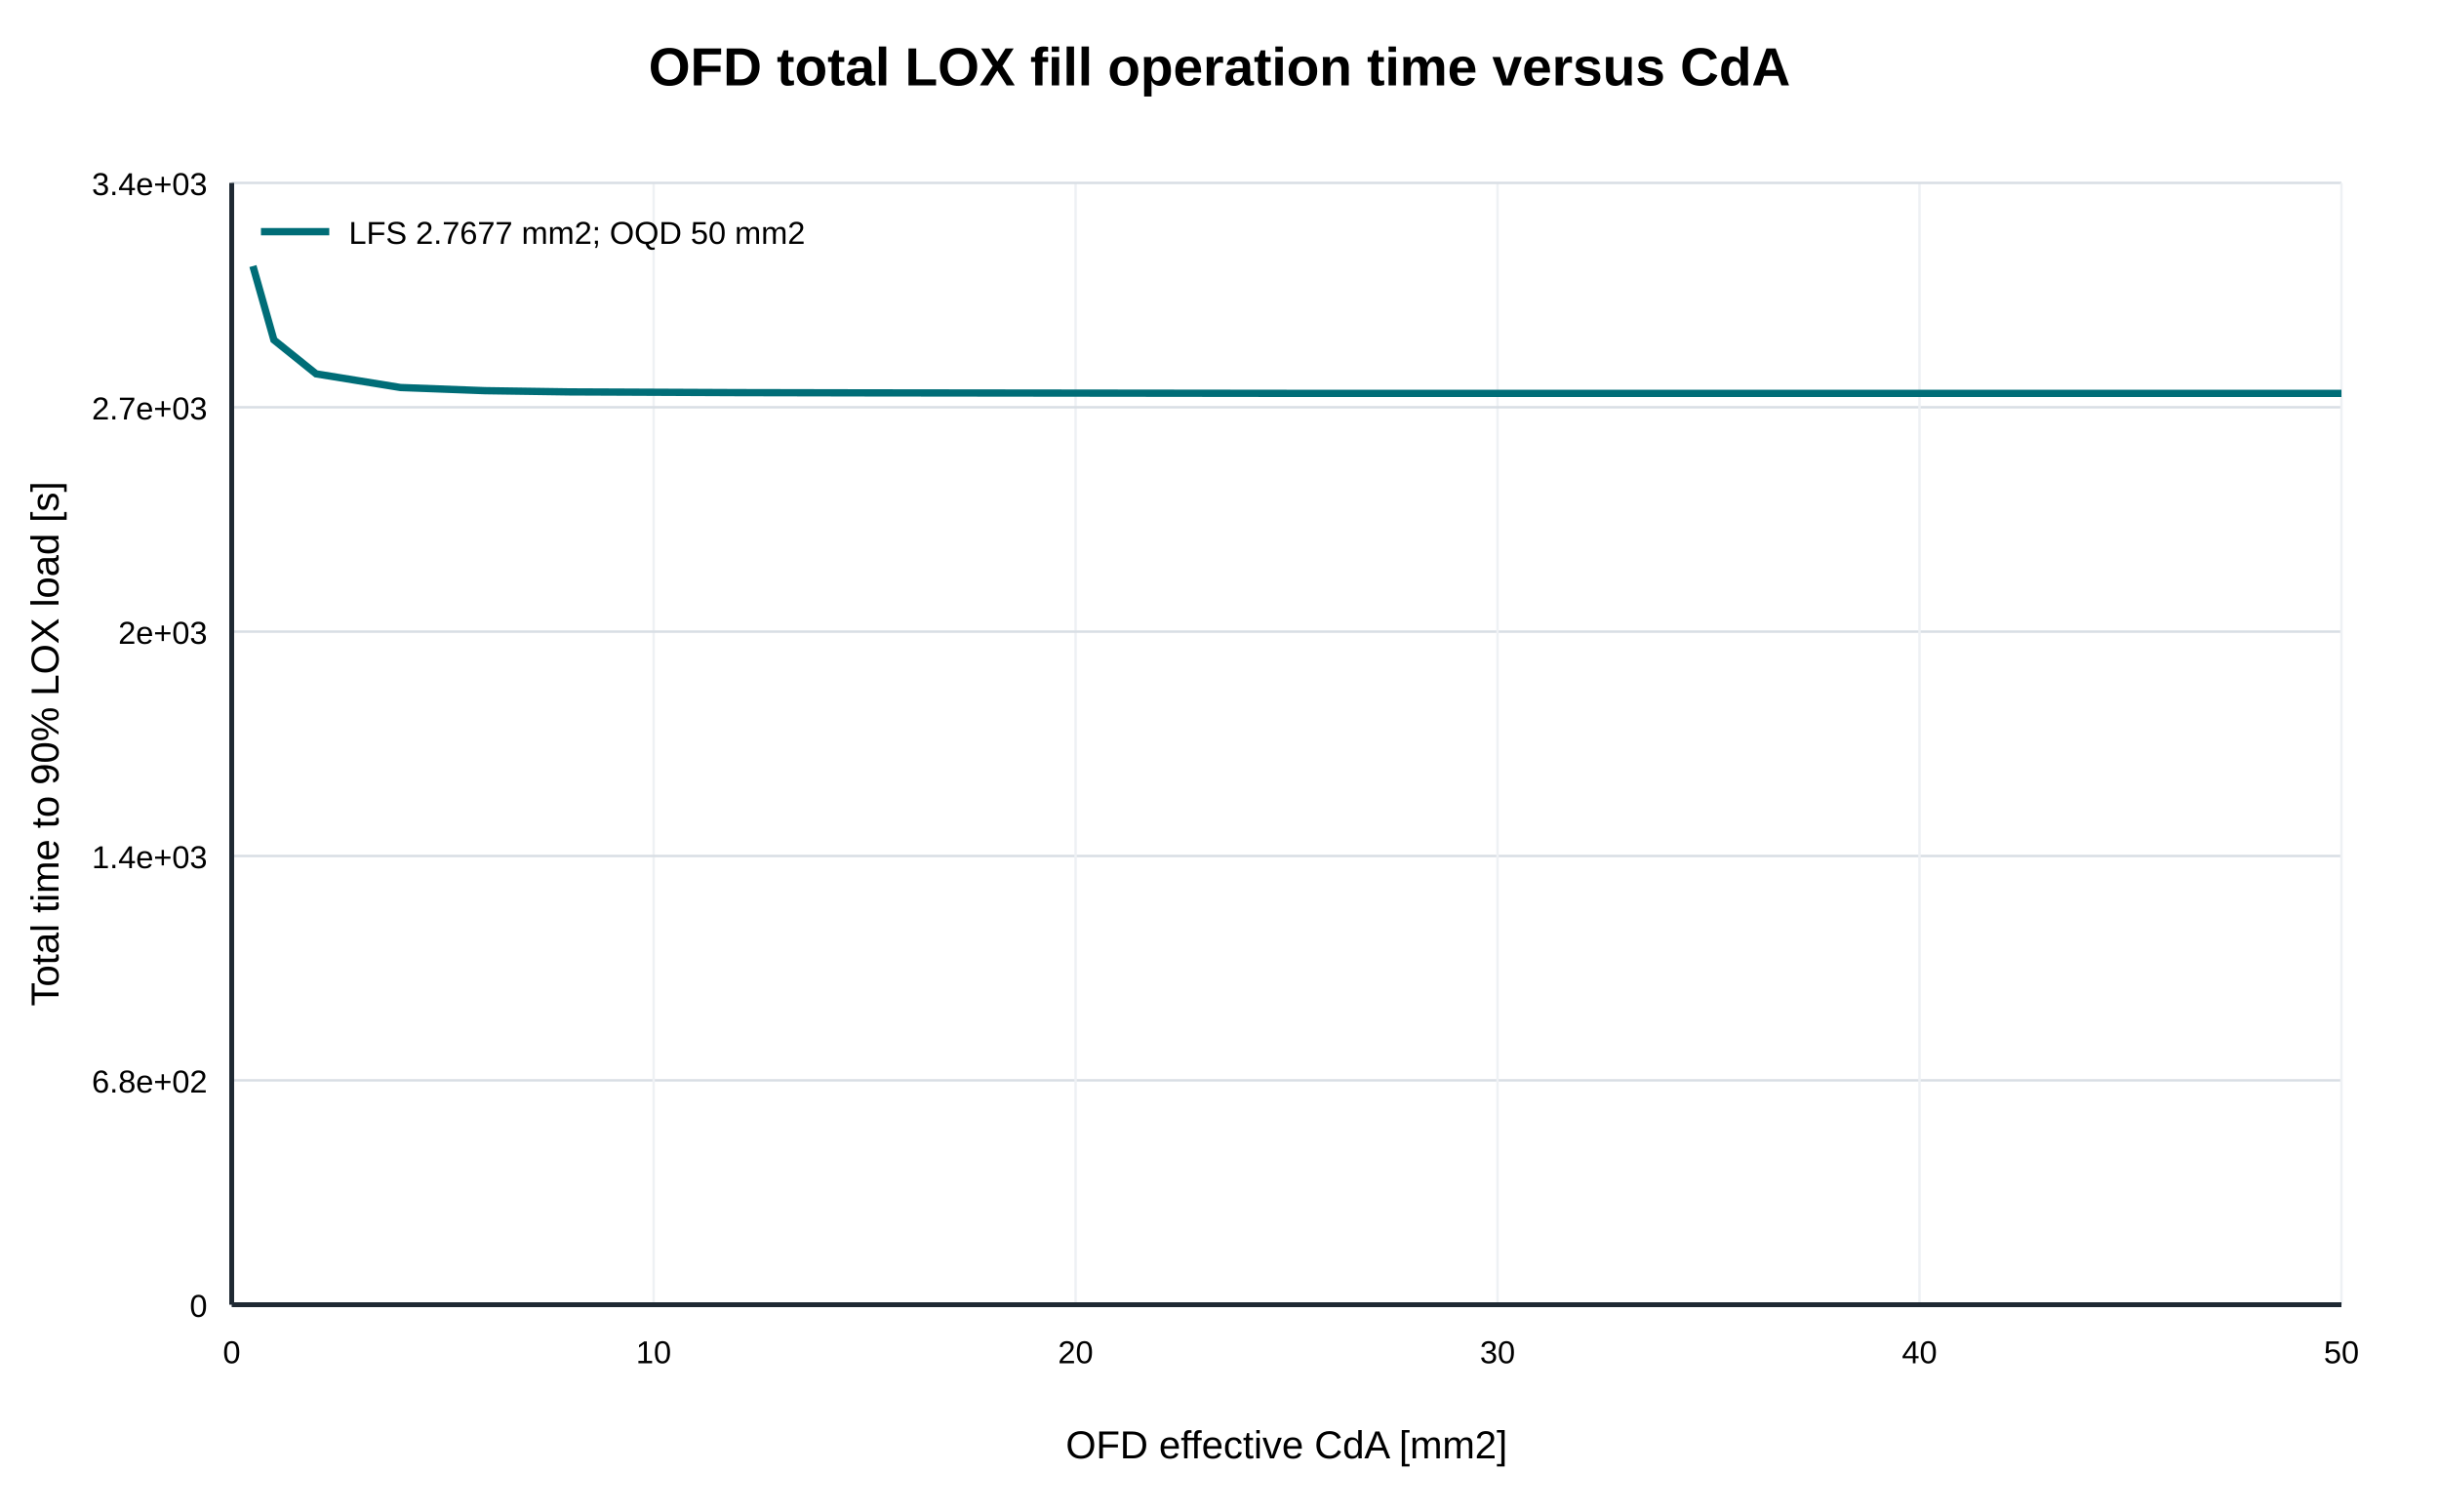
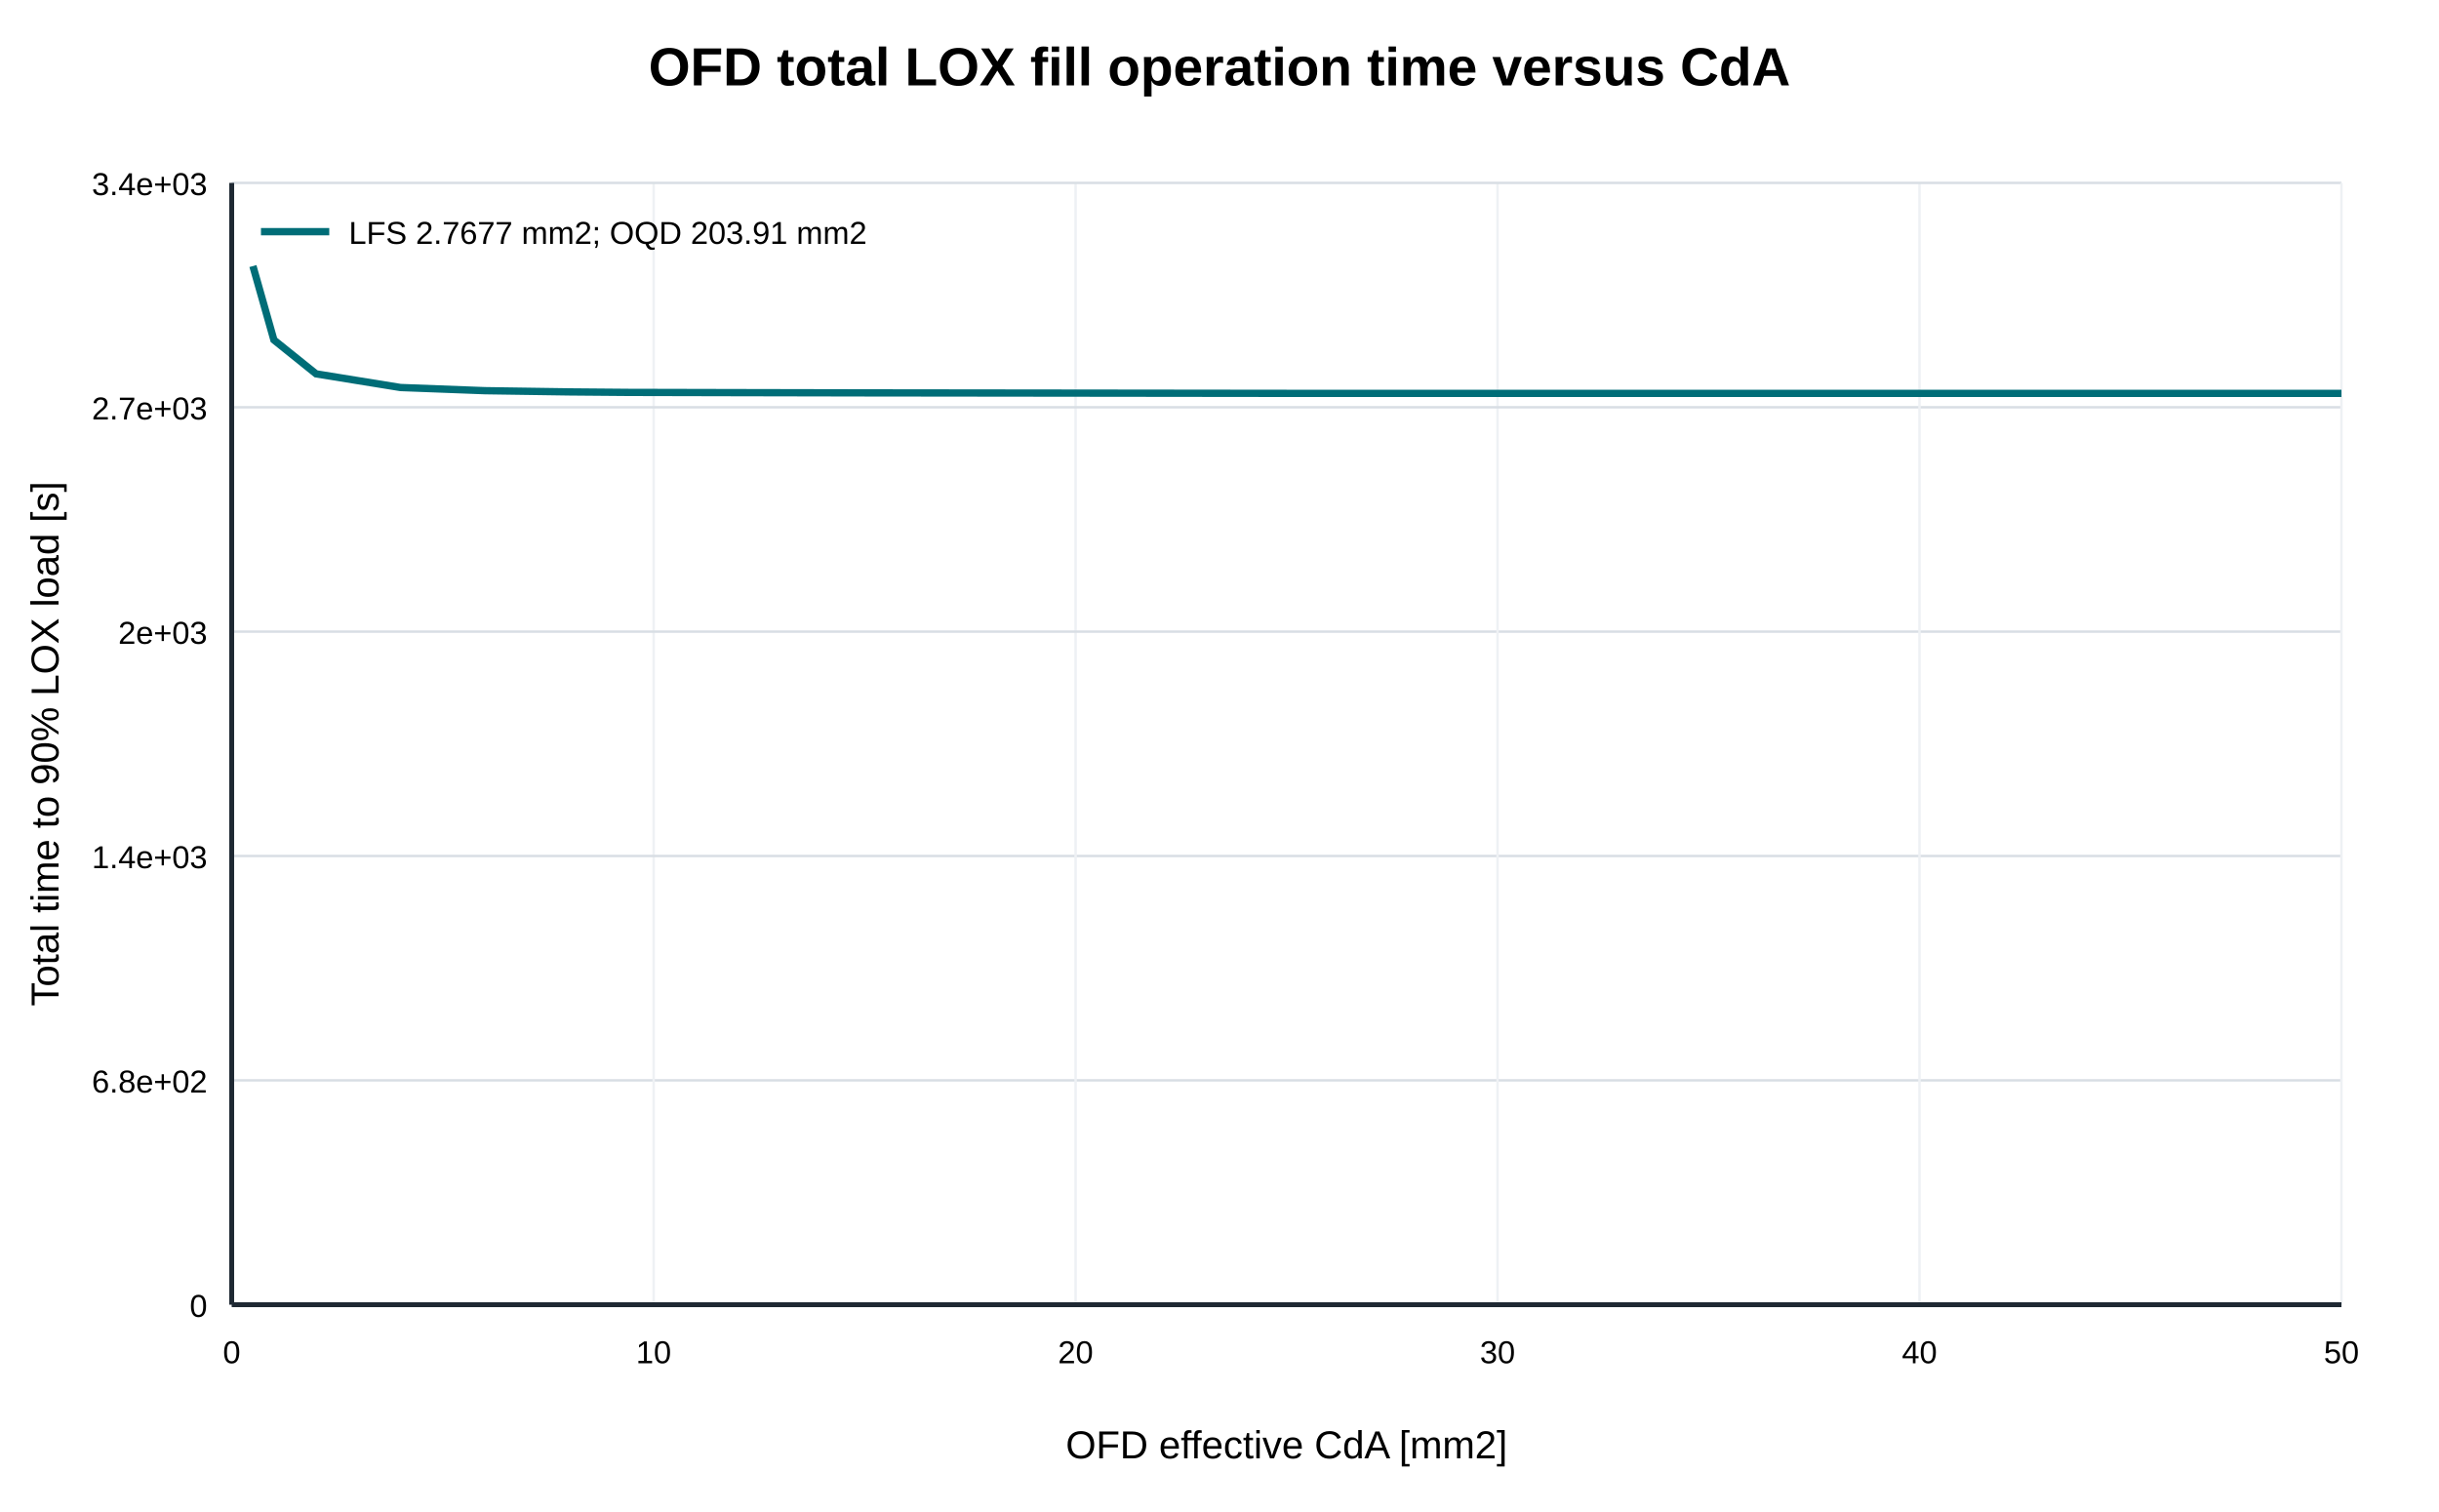
<svg xmlns="http://www.w3.org/2000/svg" width="1000" height="620">
  <rect width="100%" height="100%" fill="white" />
  <text x="500.0" y="35" text-anchor="middle" font-family="Arial" font-size="22" font-weight="bold">OFD total LOX fill operation time versus CdA</text>
  <line x1="95" y1="535.0" x2="960" y2="535.0" stroke="#d8dee4" />
  <line x1="95.0" y1="75" x2="95.0" y2="535" stroke="#eef1f4" />
  <text x="85" y="540.0" text-anchor="end" font-family="Arial" font-size="13">0</text>
  <text x="95.0" y="559" text-anchor="middle" font-family="Arial" font-size="13">0</text>
  <line x1="95" y1="443.0" x2="960" y2="443.0" stroke="#d8dee4" />
  <line x1="268.0" y1="75" x2="268.0" y2="535" stroke="#eef1f4" />
  <text x="85" y="448.0" text-anchor="end" font-family="Arial" font-size="13">6.8e+02</text>
  <text x="268.0" y="559" text-anchor="middle" font-family="Arial" font-size="13">10</text>
  <line x1="95" y1="351.0" x2="960" y2="351.0" stroke="#d8dee4" />
  <line x1="441.0" y1="75" x2="441.0" y2="535" stroke="#eef1f4" />
  <text x="85" y="356.0" text-anchor="end" font-family="Arial" font-size="13">1.4e+03</text>
  <text x="441.0" y="559" text-anchor="middle" font-family="Arial" font-size="13">20</text>
  <line x1="95" y1="259.0" x2="960" y2="259.0" stroke="#d8dee4" />
  <line x1="614.0" y1="75" x2="614.0" y2="535" stroke="#eef1f4" />
  <text x="85" y="264.0" text-anchor="end" font-family="Arial" font-size="13">2e+03</text>
  <text x="614.0" y="559" text-anchor="middle" font-family="Arial" font-size="13">30</text>
  <line x1="95" y1="167.0" x2="960" y2="167.0" stroke="#d8dee4" />
  <line x1="787.0" y1="75" x2="787.0" y2="535" stroke="#eef1f4" />
  <text x="85" y="172.0" text-anchor="end" font-family="Arial" font-size="13">2.7e+03</text>
  <text x="787.0" y="559" text-anchor="middle" font-family="Arial" font-size="13">40</text>
  <line x1="95" y1="75.0" x2="960" y2="75.0" stroke="#d8dee4" />
  <line x1="960.0" y1="75" x2="960.0" y2="535" stroke="#eef1f4" />
  <text x="85" y="80.0" text-anchor="end" font-family="Arial" font-size="13">3.4e+03</text>
  <text x="960.0" y="559" text-anchor="middle" font-family="Arial" font-size="13">50</text>
  <line x1="95" y1="535" x2="960" y2="535" stroke="#1f2933" stroke-width="2" />
  <line x1="95" y1="75" x2="95" y2="535" stroke="#1f2933" stroke-width="2" />
  <text x="527.5" y="598" text-anchor="middle" font-family="Arial" font-size="16">OFD effective CdA [mm2]</text>
  <text transform="translate(24 305.0) rotate(-90)" text-anchor="middle" font-family="Arial" font-size="16">Total time to 90% LOX load [s]</text>
-   <polyline fill="none" stroke="#006d77" stroke-width="3" points="103.7,109.1 112.3,139.4 129.6,153.3 164.2,158.9 198.8,160.2 233.4,160.7 257.6,160.8 302.6,161.0 354.5,161.1 441.0,161.2 527.5,161.3 700.5,161.3 960.0,161.3" />
+   <polyline fill="none" stroke="#006d77" stroke-width="3" points="103.7,109.1 112.3,139.4 129.6,153.3 164.2,158.9 198.8,160.2 233.4,160.7 257.6,160.9 302.6,161.0 354.5,161.1 441.0,161.2 527.5,161.3 700.5,161.3 960.0,161.3" />
  <line x1="107" y1="95" x2="135" y2="95" stroke="#006d77" stroke-width="3" />
-   <text x="143" y="100" font-family="Arial" font-size="13">LFS 2.7677 mm2; OQD 50 mm2</text>
+   <text x="143" y="100" font-family="Arial" font-size="13">LFS 2.7677 mm2; OQD 203.91 mm2</text>
</svg>
